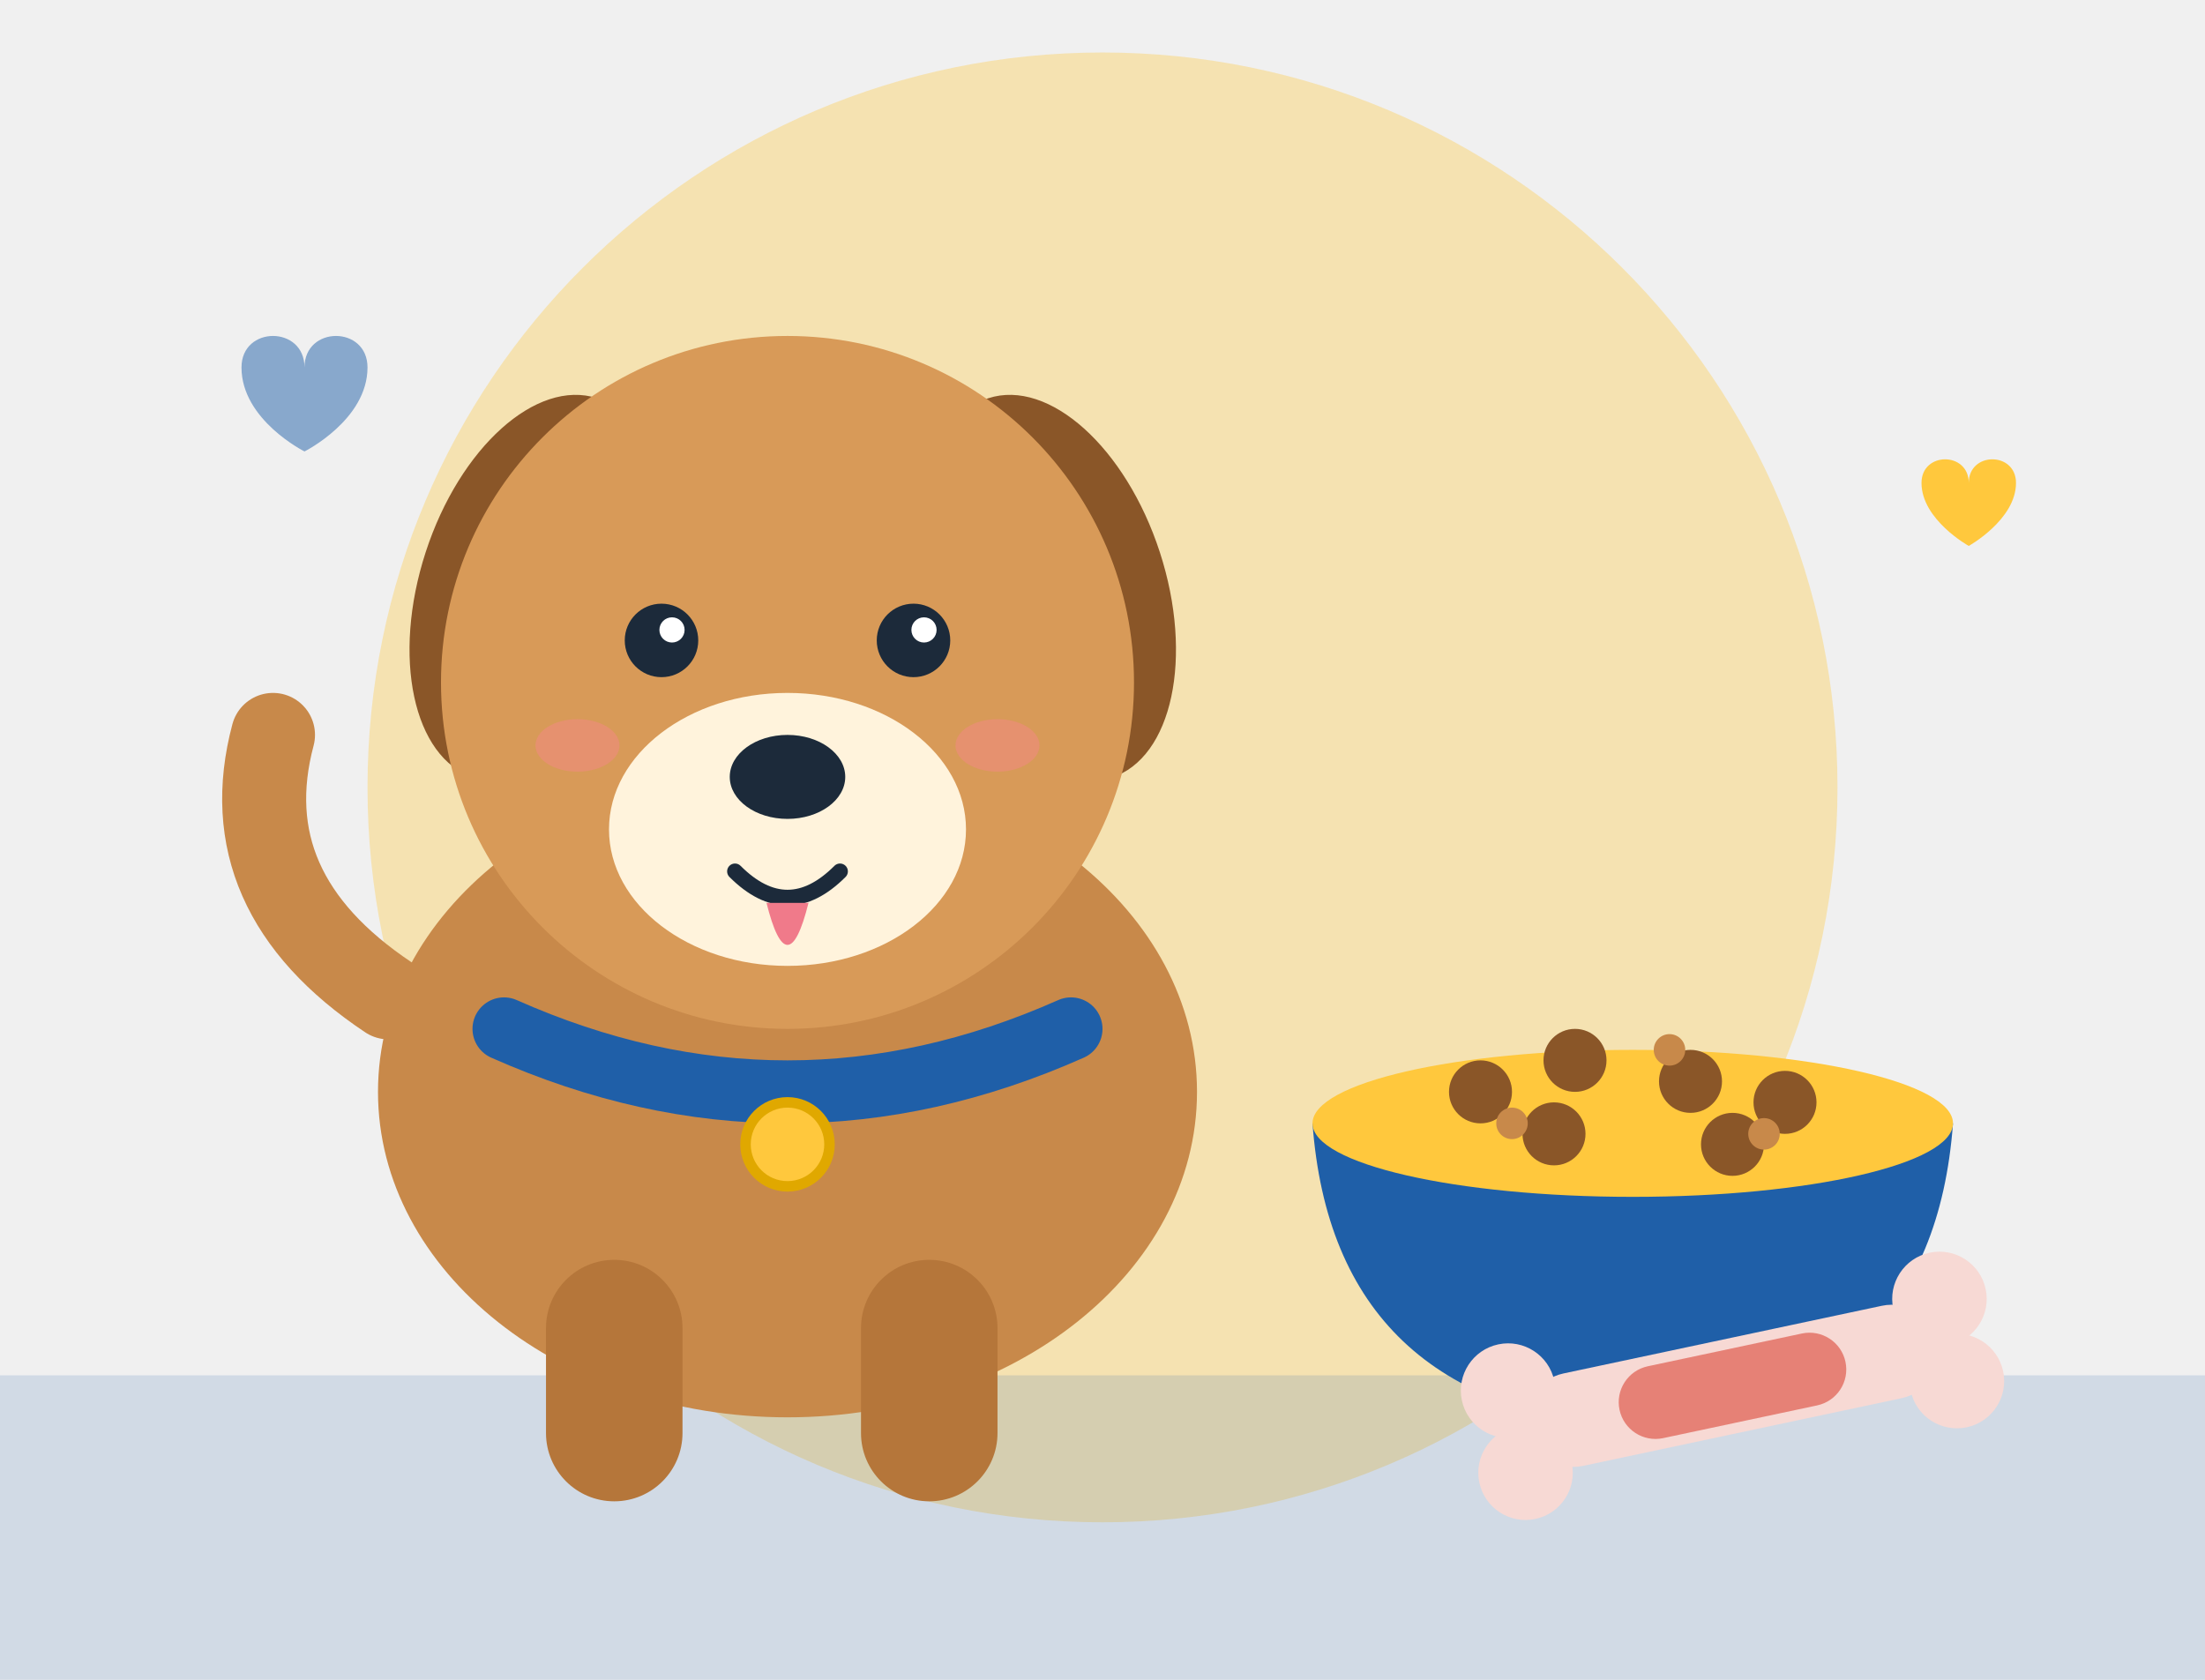
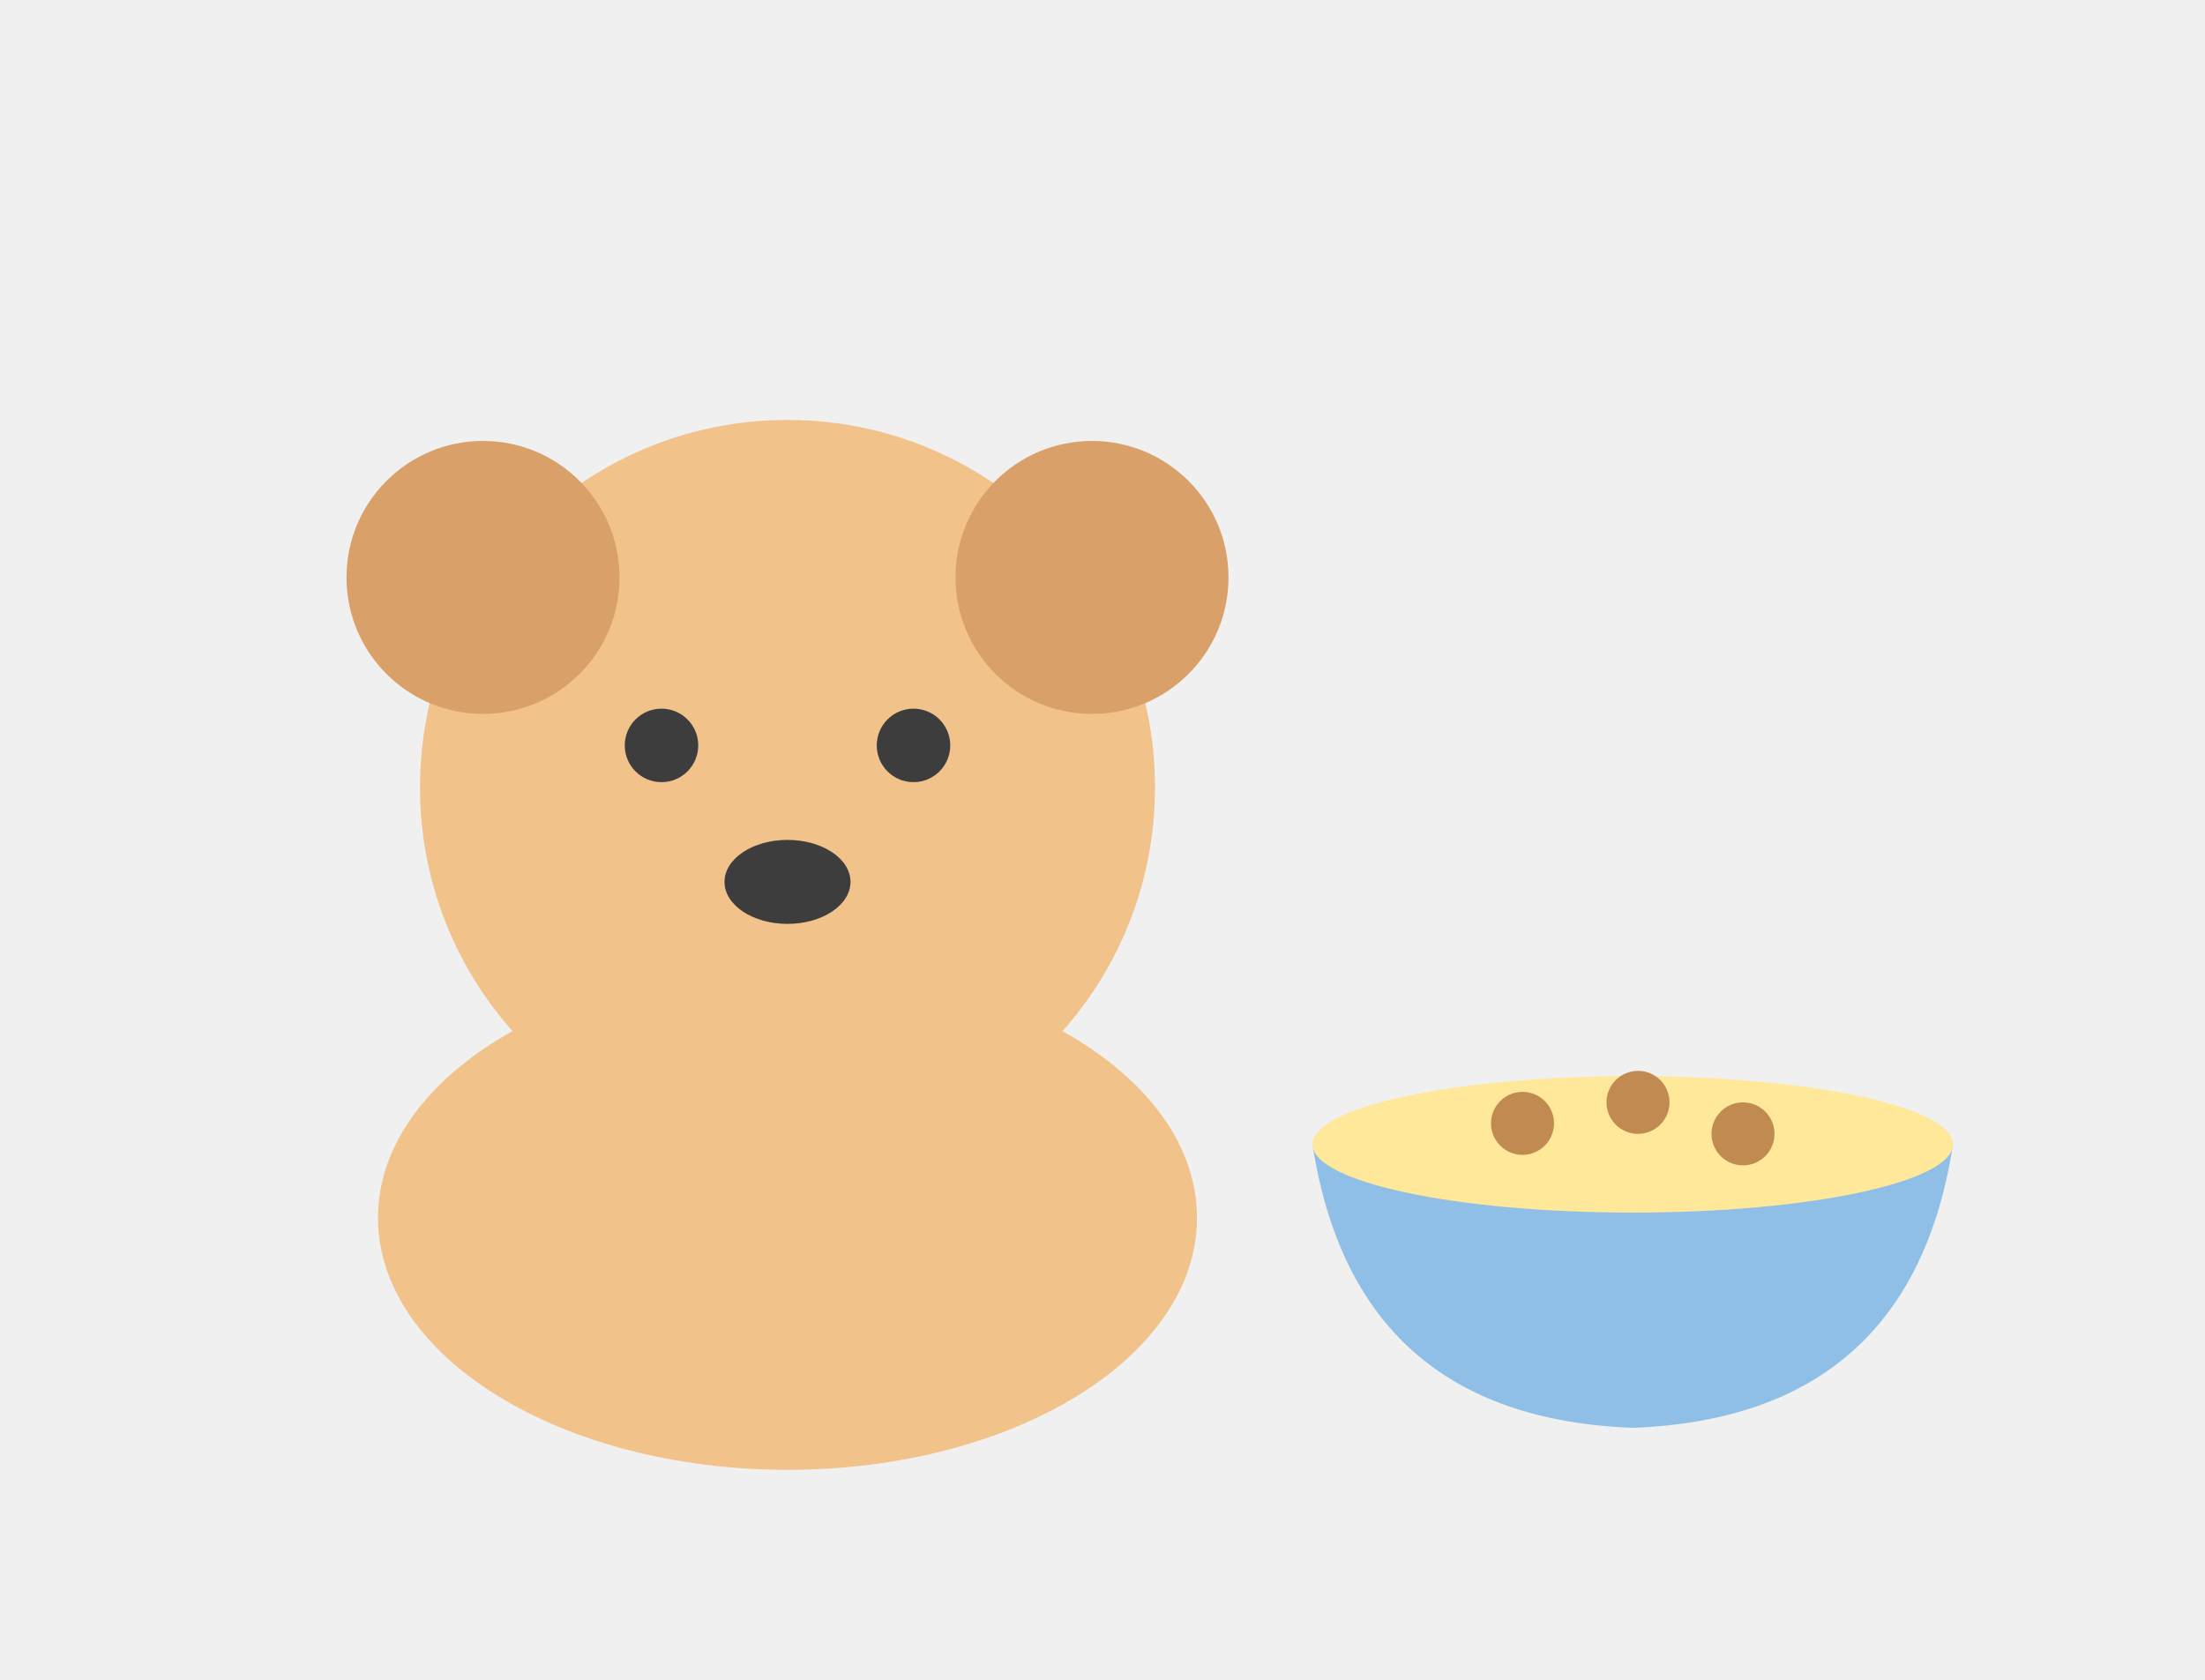
- <svg xmlns="http://www.w3.org/2000/svg" viewBox="0 0 420 320" role="img" aria-labelledby="t d">
-   <circle cx="210" cy="150" r="140" fill="#ffc83d" opacity="0.35" />
-   <rect x="0" y="262" width="420" height="58" rx="0" fill="#1f5fa8" opacity="0.15" />
-   <ellipse cx="150" cy="208" rx="78" ry="62" fill="#c8894a" />
-   <rect x="104" y="240" width="26" height="46" rx="13" fill="#b5763a" />
-   <rect x="164" y="240" width="26" height="46" rx="13" fill="#b5763a" />
-   <path d="M74 190 Q44 170 52 140" fill="none" stroke="#c8894a" stroke-width="16" stroke-linecap="round" />
-   <ellipse cx="102" cy="112" rx="22" ry="38" fill="#8a5628" transform="rotate(18 102 112)" />
-   <ellipse cx="200" cy="112" rx="22" ry="38" fill="#8a5628" transform="rotate(-18 200 112)" />
-   <circle cx="150" cy="130" r="66" fill="#d89a58" />
-   <ellipse cx="150" cy="158" rx="34" ry="26" fill="#fff3dc" />
-   <ellipse cx="150" cy="148" rx="11" ry="8" fill="#1c2a3a" />
-   <circle cx="126" cy="122" r="7" fill="#1c2a3a" />
-   <circle cx="174" cy="122" r="7" fill="#1c2a3a" />
-   <circle cx="128" cy="120" r="2.4" fill="#ffffff" />
-   <circle cx="176" cy="120" r="2.4" fill="#ffffff" />
-   <ellipse cx="110" cy="142" rx="8" ry="5" fill="#f08a7e" opacity="0.6" />
-   <ellipse cx="190" cy="142" rx="8" ry="5" fill="#f08a7e" opacity="0.6" />
-   <path d="M140 166 Q150 176 160 166" fill="none" stroke="#1c2a3a" stroke-width="3" stroke-linecap="round" />
-   <path d="M146 172 Q150 188 154 172 Z" fill="#f07a8a" />
-   <path d="M96 196 Q150 220 204 196" fill="none" stroke="#1f5fa8" stroke-width="12" stroke-linecap="round" />
-   <circle cx="150" cy="218" r="8" fill="#ffc83d" stroke="#e0a800" stroke-width="2" />
-   <path d="M250 214 H372 Q368 268 311 272 H311 Q254 268 250 214 Z" fill="#1f5fa8" />
-   <ellipse cx="311" cy="214" rx="61" ry="14" fill="#ffc83d" />
-   <g fill="#8a5628">
-     <circle cx="282" cy="208" r="6" />
-     <circle cx="300" cy="202" r="6" />
-     <circle cx="322" cy="206" r="6" />
-     <circle cx="340" cy="210" r="6" />
-     <circle cx="296" cy="216" r="6" />
-     <circle cx="330" cy="218" r="6" />
-   </g>
-   <g fill="#c8894a">
-     <circle cx="288" cy="214" r="3" />
-     <circle cx="318" cy="200" r="3" />
-     <circle cx="336" cy="216" r="3" />
-   </g>
-   <g transform="translate(330 264) rotate(-12)">
-     <rect x="-40" y="-9" width="80" height="18" rx="9" fill="#f7d9d4" />
-     <circle cx="-42" cy="-8" r="9" fill="#f7d9d4" />
-     <circle cx="-42" cy="8" r="9" fill="#f7d9d4" />
-     <circle cx="42" cy="-8" r="9" fill="#f7d9d4" />
-     <circle cx="42" cy="8" r="9" fill="#f7d9d4" />
-     <rect x="-22" y="-7" width="44" height="14" rx="7" fill="#e26b5f" opacity="0.8" />
-   </g>
-   <path d="M46 70 c0 -8 12 -8 12 0 c0 -8 12 -8 12 0 c0 10 -12 16 -12 16 c0 0 -12 -6 -12 -16 Z" fill="#1f5fa8" opacity="0.5" />
-   <path d="M366 92 c0 -6 9 -6 9 0 c0 -6 9 -6 9 0 c0 7 -9 12 -9 12 c0 0 -9 -5 -9 -12 Z" fill="#ffc83d" />
+ <svg xmlns="http://www.w3.org/2000/svg" viewBox="0 0 420 320" role="img" aria-label="Simple drawing of a dog beside a food bowl">
+   <circle cx="150" cy="150" r="70" fill="#f2c28b" />
+   <circle cx="92" cy="110" r="26" fill="#d9a06a" />
+   <circle cx="208" cy="110" r="26" fill="#d9a06a" />
+   <circle cx="126" cy="142" r="7" fill="#3d3d3d" />
+   <circle cx="174" cy="142" r="7" fill="#3d3d3d" />
+   <ellipse cx="150" cy="168" rx="12" ry="8" fill="#3d3d3d" />
+   <ellipse cx="150" cy="232" rx="78" ry="48" fill="#f2c28b" />
+   <path d="M250 218 H372 Q364 270 311 272 Q258 270 250 218 Z" fill="#8fbfe6" />
+   <ellipse cx="311" cy="218" rx="61" ry="13" fill="#ffe89a" />
+   <circle cx="290" cy="214" r="6" fill="#c08a50" />
+   <circle cx="312" cy="210" r="6" fill="#c08a50" />
+   <circle cx="332" cy="216" r="6" fill="#c08a50" />
</svg>
